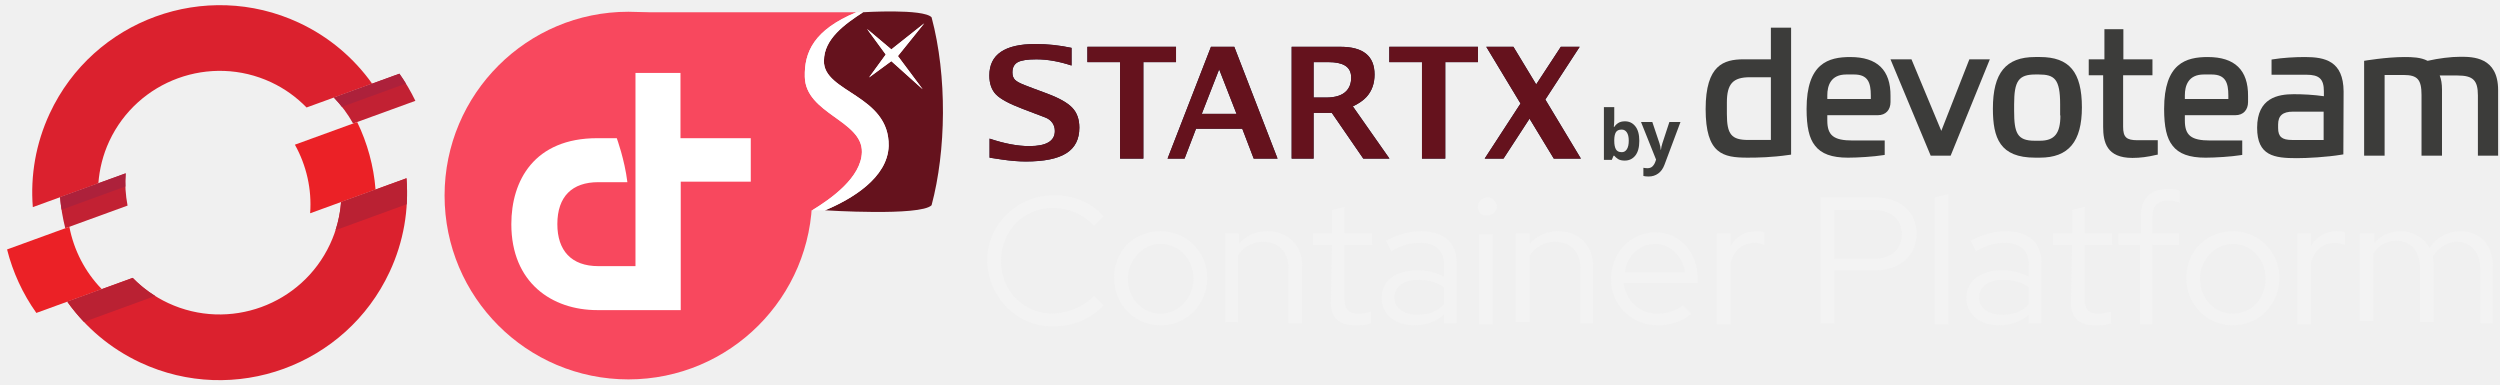
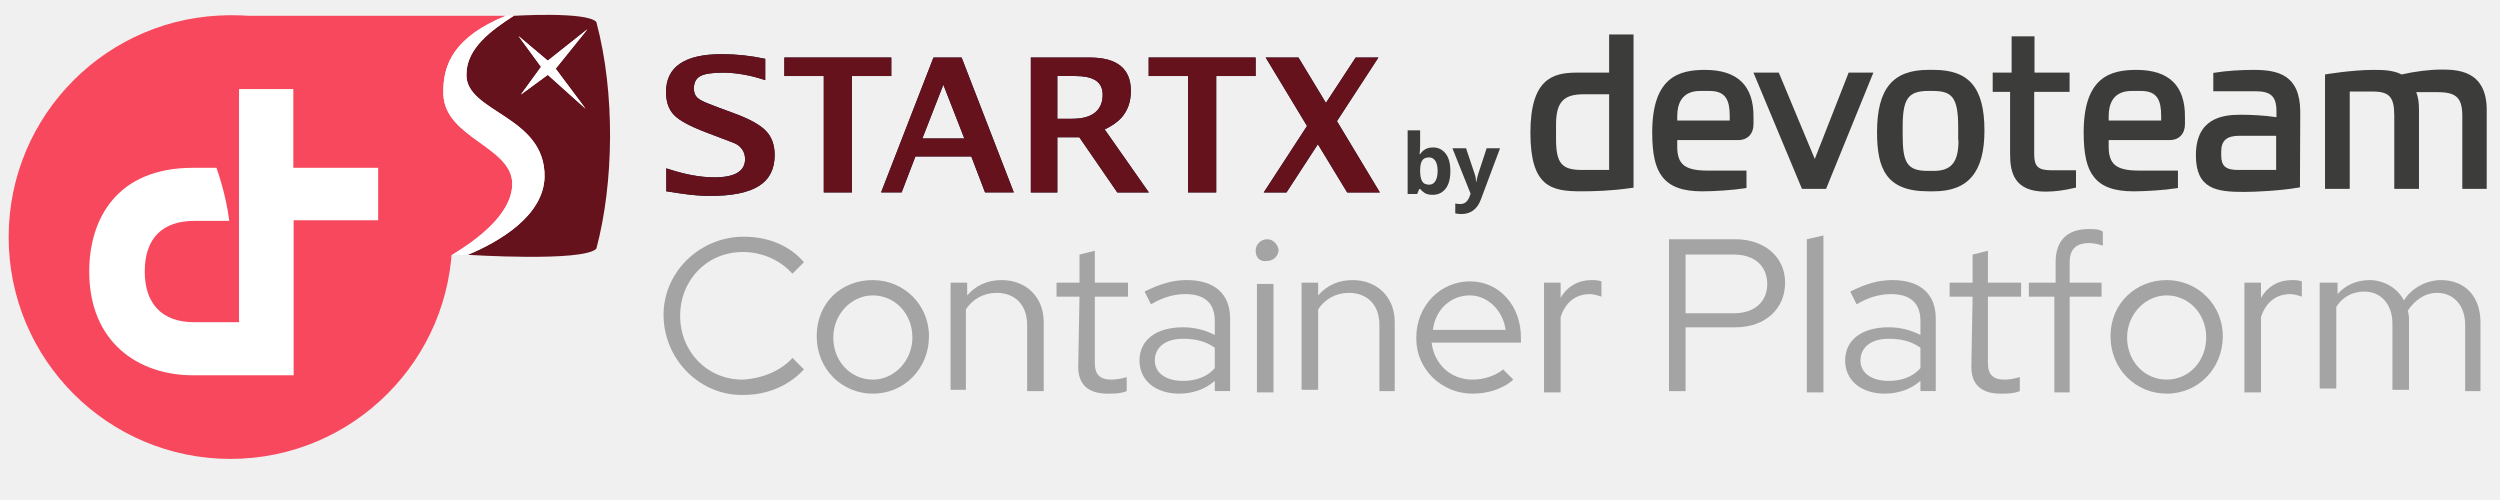
- <svg xmlns="http://www.w3.org/2000/svg" width="259.9" height="40" enable-background="new 0 0 259.9 40" version="1.1" viewBox="0 0 259.9 40">
-   <g transform="matrix(.82971 0 0 .82971 -1.8103 .53728)">
-     <path d="m54.228 11.987c-0.573-1.183-1.235-2.324-2.004-3.4l-8.213 2.989c0.955 0.978 1.758 2.076 2.414 3.251zm-36.303 9.083-8.215 2.989c0.105 1.317 0.333 2.619 0.651 3.894l7.804-2.841c-0.254-1.32-0.344-2.68-0.24-4.041" fill="#c22133" />
-     <path d="m36.156 9.66c1.709 0.797 3.189 1.885 4.438 3.16l8.213-2.989c-2.275-3.192-5.374-5.86-9.17-7.631-11.741-5.475-25.749-0.378-31.222 11.363-1.772 3.799-2.431 7.834-2.121 11.741l8.214-2.989c0.136-1.78 0.57-3.564 1.366-5.274 3.558-7.628 12.656-10.938 20.284-7.381" fill="#db212e" />
-     <path d="m44.916 24.668c-0.131 1.779-0.58 3.562-1.379 5.274-3.556 7.629-12.656 10.939-20.282 7.383-1.711-0.799-3.203-1.877-4.446-3.155l-8.196 2.982c2.27 3.192 5.365 5.861 9.164 7.634 11.741 5.474 25.746 0.376 31.221-11.365 1.774-3.796 2.428-7.831 2.115-11.735z" fill="#db212e" />
-     <path d="m46.935 14.641-7.804 2.84c1.45 2.598 2.135 5.588 1.91 8.595l8.196-2.981c-0.235-2.941-1.019-5.812-2.303-8.454m-36.063 13.124-7.804 2.842c0.716 2.845 1.96 5.549 3.67 7.955l8.195-2.984c-2.104-2.16-3.502-4.894-4.061-7.814" fill="#eb2126" />
-     <path d="m53.038 9.823c-0.259-0.42-0.527-0.834-0.814-1.236l-8.213 2.989c0.361 0.37 0.694 0.762 1.011 1.165zm-35.145 12.896c-0.02-0.547-0.011-1.097 0.031-1.649l-8.215 2.989c0.043 0.526 0.109 1.049 0.188 1.57l7.996-2.91z" fill="#ad213b" />
-     <path d="m53.112 21.686-8.196 2.982c-0.086 1.18-0.316 2.362-0.693 3.525l8.921-3.252c0.064-1.09 0.054-2.178-0.033-3.255m-42.499 15.468c0.631 0.889 1.33 1.736 2.089 2.536l8.922-3.254c-1.042-0.652-1.985-1.414-2.816-2.266z" fill="#ba2133" />
-   </g>
-   <g transform="matrix(1.2636 0 0 1.2636 -15.956 -12.785)" fill="#f3f3f3" stroke-width=".87">
+ <svg xmlns="http://www.w3.org/2000/svg" width="200" height="40" enable-background="new 0 0 259.9 40" version="1.1" viewBox="0 0 200 40">
+   <g transform="matrix(1.1734 0 0 1.1734 -57.041 -11.787)" fill="#a4a4a4" stroke-width=".87">
    <path d="m102.64 34.447 0.783 0.783c-1.044 1.131-2.523 1.74-4.089 1.74-2.958 0.087-5.394-2.349-5.481-5.306s2.349-5.394 5.306-5.481h0.174c1.653 0 3.132 0.609 4.089 1.74l-0.783 0.783c-0.87-0.957-2.088-1.479-3.393-1.479-2.436 0-4.263 1.914-4.263 4.35s1.827 4.35 4.263 4.35c1.392-0.087 2.61-0.609 3.393-1.479z" />
    <path d="m108.12 29.141c2.088 0 3.828 1.653 3.828 3.828s-1.653 3.915-3.828 3.915c-2.088 0-3.828-1.653-3.828-3.915s1.653-3.828 3.828-3.828zm2.697 3.915c0-1.653-1.218-2.871-2.697-2.871s-2.697 1.305-2.697 2.871c0 1.653 1.218 2.871 2.697 2.871s2.697-1.305 2.697-2.871z" />
    <path d="m113.42 29.315h1.131v0.87c0.609-0.696 1.392-1.044 2.349-1.044 1.653 0 2.871 1.131 2.871 2.871v4.698h-1.131v-4.524c0-1.305-0.783-2.175-2.088-2.175-0.87 0-1.653 0.435-2.088 1.131v5.481h-1.044z" />
    <path d="m122.21 30.272h-1.566v-0.957h1.566v-1.914l1.044-0.261v2.175h2.262v0.957h-2.262v4.524c0 0.783 0.348 1.131 1.131 1.131 0.348 0 0.783-0.087 1.044-0.174v0.957c-0.435 0.174-0.87 0.174-1.305 0.174-1.305 0-2.001-0.609-2.001-1.827z" />
    <path d="m126.3 34.621c0-1.392 1.131-2.262 2.958-2.262 0.783 0 1.479 0.174 2.175 0.522v-0.957c0-1.218-0.696-1.827-2.001-1.827-0.696 0-1.479 0.174-2.349 0.696l-0.435-0.87c1.044-0.522 1.914-0.783 2.871-0.783 1.914 0 2.958 0.957 2.958 2.61v4.958h-1.044v-0.696c-0.696 0.609-1.566 0.87-2.436 0.87-1.566 0-2.697-0.87-2.697-2.262zm2.958 1.392c0.87 0 1.653-0.261 2.175-0.87v-1.392c-0.609-0.435-1.305-0.609-2.175-0.609-1.218 0-1.914 0.609-1.914 1.479s0.783 1.392 1.914 1.392z" />
    <path d="m134.22 27.14c0-0.435 0.348-0.783 0.783-0.783s0.696 0.348 0.783 0.696c0 0.435-0.348 0.783-0.783 0.783-0.522 0.087-0.783-0.261-0.783-0.696zm1.218 9.656h-1.131v-7.394h1.131z" />
    <path d="m137.35 29.315h1.131v0.87c0.609-0.696 1.392-1.044 2.349-1.044 1.653 0 2.871 1.131 2.871 2.871v4.698h-1.044v-4.524c0-1.305-0.783-2.175-2.088-2.175-0.87 0-1.653 0.435-2.088 1.131v5.481h-1.131z" />
    <path d="m149 36.883c-2.088 0-3.828-1.653-3.828-3.741v-0.087c0-2.175 1.653-3.828 3.654-3.828s3.48 1.653 3.48 3.828v0.348h-6.089c0.174 1.479 1.305 2.523 2.784 2.523 0.783 0 1.566-0.261 2.088-0.696l0.696 0.696c-0.783 0.696-1.827 0.957-2.784 0.957zm-2.697-4.35h4.959c-0.174-1.305-1.218-2.349-2.436-2.349-1.305 0-2.349 0.957-2.523 2.349z" />
    <path d="m153.88 29.315h1.131v1.044c0.435-0.783 1.218-1.218 2.088-1.218 0.261 0 0.435 0 0.696 0.087v1.044c-0.261-0.087-0.522-0.174-0.783-0.174-0.957 0-1.653 0.522-2.001 1.566v5.133h-1.131z" />
    <path d="m162.4 26.357h4.524c2.001 0 3.393 1.218 3.393 2.958s-1.305 3.045-3.393 3.045h-3.393v4.35h-1.131zm1.131 1.044v4.002h3.306c1.392 0 2.262-0.783 2.262-2.001s-0.87-2.001-2.262-2.001z" />
    <path d="m172.93 36.796h-1.131v-10.439l1.131-0.261z" />
    <path d="m174.41 34.621c0-1.392 1.131-2.262 2.958-2.262 0.783 0 1.479 0.174 2.175 0.522v-0.957c0-1.218-0.696-1.827-2.001-1.827-0.696 0-1.479 0.174-2.349 0.696l-0.435-0.87c1.044-0.522 1.914-0.783 2.871-0.783 1.914 0 2.958 0.957 2.958 2.61v4.958h-1.044v-0.696c-0.696 0.609-1.566 0.87-2.436 0.87-1.566 0-2.697-0.87-2.697-2.262zm2.958 1.392c0.87 0 1.653-0.261 2.175-0.87v-1.392c-0.609-0.435-1.305-0.609-2.175-0.609-1.218 0-1.914 0.609-1.914 1.479s0.783 1.392 1.914 1.392z" />
    <path d="m183.1 30.272h-1.566v-0.957h1.566v-1.914l1.044-0.261v2.175h2.262v0.957h-2.262v4.524c0 0.783 0.348 1.131 1.131 1.131 0.348 0 0.783-0.087 1.044-0.174v0.957c-0.435 0.174-0.87 0.174-1.305 0.174-1.305 0-2.001-0.609-2.001-1.827z" />
    <path d="m188.76 29.315v-1.392c0-1.479 0.783-2.262 2.262-2.262 0.348 0 0.696 0 0.957 0.174v0.957c-0.261-0.087-0.609-0.174-0.957-0.174-0.87 0-1.305 0.435-1.305 1.305v1.392h2.175v0.957h-2.175v6.524h-1.044v-6.524h-1.74v-0.957z" />
    <path d="m196.33 29.141c2.088 0 3.828 1.653 3.828 3.828s-1.653 3.915-3.828 3.915c-2.088 0-3.828-1.653-3.828-3.915s1.74-3.828 3.828-3.828zm2.697 3.915c0-1.653-1.218-2.871-2.697-2.871s-2.697 1.305-2.697 2.871c0 1.653 1.218 2.871 2.697 2.871 1.566 0 2.697-1.305 2.697-2.871z" />
    <path d="m201.63 29.315h1.131v1.044c0.435-0.783 1.218-1.218 2.088-1.218 0.261 0 0.435 0 0.696 0.087v1.044c-0.261-0.087-0.522-0.174-0.783-0.174-0.957 0-1.653 0.522-2.001 1.566v5.133h-1.131z" />
    <path d="m206.85 29.315h1.131v0.783c0.522-0.609 1.305-0.957 2.175-0.957 0.957 0 1.914 0.522 2.349 1.392 0.522-0.87 1.566-1.392 2.523-1.392 1.653 0 2.697 1.131 2.697 2.871v4.698h-1.044v-4.524c0-1.305-0.783-2.175-1.914-2.175-0.783 0-1.479 0.435-2.001 1.218 0.087 0.261 0.087 0.435 0.087 0.696v4.698h-1.131v-4.524c0-1.305-0.783-2.175-1.914-2.175-0.783 0-1.479 0.348-1.914 1.044v5.567h-1.131v-7.22z" />
  </g>
-   <g fill="#3c3c3a">
+   <g transform="matrix(.9286 0 0 .9286 -42.225 .0849)" fill="#3c3c3a">
    <g stroke-width=".263">
      <path class="st0" d="m229.53 5.929c-2.261 0-4.548 0.631-4.548 5.389 0 1.866 0.263 3.049 0.867 3.812 0.657 0.867 1.761 1.262 3.443 1.262 0.999 0 2.681-0.105 3.654-0.263l0.158-0.026v-1.498h-3.338c-1.972 0-2.629-0.526-2.629-2.077v-0.552h5.257c0.815 0 1.314-0.552 1.314-1.367v-0.605c0.026-2.734-1.393-4.074-4.179-4.074zm2.103 4.364h-4.495v-0.394c0-0.973 0.342-2.155 1.971-2.155h0.815c1.446 0 1.735 0.867 1.735 2.182v0.368z" />
      <path class="st0" d="m212.07 5.929h-0.499c-3.049 0-4.39 1.656-4.39 5.362 0 3.075 0.736 5.099 4.39 5.099h0.499c2.97 0 4.364-1.656 4.364-5.231 0-3.68-1.314-5.231-4.364-5.231zm2.129 6.072c0 1.866-0.605 2.629-2.129 2.629h-0.552c-1.814 0-2.129-0.815-2.129-3.102v-0.683c0-2.445 0.473-3.102 2.234-3.102h0.315c1.656 0 2.234 0.473 2.234 3.102v1.157z" />
      <path class="st0" d="m192.36 5.929c-2.261 0-4.548 0.631-4.548 5.389 0 1.866 0.263 3.049 0.867 3.812 0.657 0.867 1.761 1.262 3.443 1.262 0.999 0 2.681-0.105 3.654-0.263l0.158-0.026v-1.498h-3.338c-1.971 0-2.629-0.526-2.629-2.077v-0.552h5.257c0.815 0 1.314-0.552 1.314-1.367v-0.605c0.026-2.734-1.393-4.074-4.179-4.074zm2.103 4.364h-4.495v-0.394c0-0.973 0.342-2.155 1.972-2.155h0.815c1.446 0 1.735 0.867 1.735 2.182v0.368z" />
      <path class="st0" d="m184.1 6.165h-2.892c-1.972 0.026-3.89 0.552-3.89 5.178 0 4.679 1.814 5.047 4.364 5.047 1.051 0 2.523-0.026 4.337-0.289l0.184-0.026v-13.196h-2.103zm0 8.385h-2.34c-1.761 0-2.234-0.578-2.234-2.708v-1.183c0-1.945 0.631-2.629 2.392-2.629h2.182z" />
      <path class="st0" d="m239.62 5.929c-1.078 0-2.366 0.079-3.312 0.237l-0.158 0.026v1.577h3.627c1.341 0 1.814 0.447 1.814 1.735v0.499c-1.104-0.158-2.182-0.21-3.128-0.21-1.63 0-3.812 0.368-3.812 3.496 0 2.918 1.787 3.154 4.127 3.154 1.051 0 3.128-0.105 4.679-0.368l0.158-0.026 0.026-6.545c-0.026-3.154-1.919-3.575-4.022-3.575zm1.945 8.622h-3.286c-1.051 0-1.446-0.342-1.446-1.235v-0.368c0-0.92 0.473-1.341 1.551-1.341h3.181z" />
    </g>
-     <polygon class="st0" transform="matrix(.26286 0 0 .26286 116.73 -23.774)" points="303.6 113.9 319.5 152 327.4 152 342.9 113.9 334.8 113.9 323.7 142.2 311.9 113.9" />
+     <polygon class="st0" transform="matrix(.26286 0 0 .26286 116.73 -23.774)" points="311.9 113.9 303.6 113.9 319.5 152 327.4 152 342.9 113.9 334.8 113.9 323.7 142.2" />
    <path class="st0" d="m220.72 13.184v-5.362h3.049v-1.656h-3.023v-3.128h-1.971v3.128h-1.63v1.656h1.498v5.362c0 1.603 0.368 3.233 3.049 3.233 0.789 0 1.603-0.105 2.471-0.315l0.158-0.026v-1.498h-2.103c-1.157 0-1.498-0.315-1.498-1.393z" stroke-width=".263" />
    <path class="st0" d="m255.79 5.902c-0.999 0-2.261 0.158-3.417 0.421-0.71-0.368-1.577-0.394-2.392-0.394-1.919 0-4.206 0.394-4.206 0.394v9.857h2.129v-8.385h1.971c1.446 0 1.866 0.473 1.866 2.077v6.309h2.129v-6.861c0-0.605-0.079-1.078-0.237-1.472h1.84c1.63 0 2.129 0.499 2.129 2.077v6.256h2.103v-6.808c0-3.47-2.655-3.47-3.917-3.47z" stroke-width=".263" />
  </g>
-   <path class="st1" d="m65.328 1.222c-10.541 0-19.11 8.543-19.11 19.11 0 10.541 8.543 19.11 19.11 19.11 10.541 0 19.11-8.543 19.11-19.11 0-10.567-8.543-19.11-19.11-19.11z" fill="#f8485e" stroke-width=".263" />
-   <g transform="matrix(.26286 0 0 .26286 -6.1118 -33.761)">
+   <path class="st1" d="m18.439 1.22c-9.788 0-17.746 7.933-17.746 17.746 0 9.788 7.933 17.746 17.746 17.746 9.788 0 17.746-7.933 17.746-17.746 0-9.812-7.933-17.746-17.746-17.746z" fill="#f8485e" stroke-width=".244" />
+   <g transform="matrix(.24409 0 0 .24409 -47.9 -31.266)">
    <g transform="matrix(.5203 0 0 .5203 285.44 21.098)">
      <g fill="#1b1f3e">
        <path class="st2" d="m534.83 279.95c4.06-4.52 6.09-10.19 6.09-17 0-14.05-8.63-21.07-25.92-21.07h-37.09v84.98h16.68v-34.74h13.86l23.91 34.74h19.89l-27.83-39.68c4.52-2.18 7.99-4.59 10.41-7.23zm-15.23-4.6c-3.14 3.41-8.38 5.11-15.7 5.11h-9.31v-26.93h11.38c5.33 0 9.41 0.82 12.24 2.47 3.3 1.87 4.94 4.97 4.94 9.29 0.01 4.14-1.17 7.49-3.55 10.06z" />
-         <polygon class="st2" points="347.47 326.86 365.18 326.86 365.18 253.53 390.01 253.53 390.01 241.87 322.64 241.87 322.64 253.53 347.47 253.53" />
+         <polygon class="st2" points="322.64 241.87 322.64 253.53 347.47 253.53 347.47 326.86 365.18 326.86 365.18 253.53 390.01 253.53 390.01 241.87" />
        <path class="st2" d="m416.58 241.87-33 84.98h12.93l8.69-22.67h35.19l8.67 22.67h18.12l-32.88-84.98zm-7.01 51 13.22-33.88 13.23 33.88z" />
        <path class="st2" d="m291.47 277.19-9.78-3.62-6.55-2.52c-3.8-1.46-6.31-2.82-7.53-4.08-1.31-1.34-1.96-3.22-1.96-5.63 0-3.68 1.35-6.25 4.03-7.75 2.68-1.46 7.39-2.19 14.14-2.19 8.39 0 17.32 1.57 26.78 4.71v-13.43c-9.16-1.95-18.27-2.93-27.36-2.93-23.42 0-35.13 7.97-35.13 23.9 0 6.17 1.69 10.98 5.06 14.47 3.37 3.45 10.07 7.06 20.07 10.86l9.36 3.57 7.88 2.99c2.38 0.88 4.24 2.28 5.58 4.19 1.22 1.76 1.83 3.8 1.83 6.13 0 7.66-6.46 11.5-19.38 11.5-8.89 0-18.96-1.9-30.23-5.69v14.47l9.08 1.38c6.82 1.03 12.97 1.54 18.45 1.54 13.91 0 24.17-2.08 30.76-6.25 6.63-4.14 9.95-10.63 9.95-19.47 0-6.39-1.83-11.46-5.47-15.21-3.62-3.81-10.15-7.45-19.58-10.94z" />
-         <polygon class="st2" points="696.84 241.87 682.52 241.87 663.78 270.46 646.48 241.87 625.84 241.87 651.88 285 624.63 326.86 638.94 326.86 658.72 296.49 677.17 326.86 697.76 326.86 670.73 281.96" />
-         <polygon class="st2" points="594.68 253.53 619.51 253.53 619.51 241.87 552.13 241.87 552.13 253.53 576.97 253.53 576.97 326.86 594.68 326.86" />
+         <polygon class="st2" points="682.52 241.87 663.78 270.46 646.48 241.87 625.84 241.87 651.88 285 624.63 326.86 638.94 326.86 658.72 296.49 677.17 326.86 697.76 326.86 670.73 281.96 696.84 241.87" />
+         <polygon class="st2" points="576.97 253.53 576.97 326.86 594.68 326.86 594.68 253.53 619.51 253.53 619.51 241.87 552.13 241.87 552.13 253.53" />
      </g>
      <g fill="#65121d">
-         <polygon class="st0" points="322.64 241.87 322.64 253.53 347.47 253.53 347.47 326.86 365.18 326.86 365.18 253.53 390.01 253.53 390.01 241.87" />
+         <polygon class="st0" points="365.18 253.53 390.01 253.53 390.01 241.87 322.64 241.87 322.64 253.53 347.47 253.53 347.47 326.86 365.18 326.86" />
        <path class="st0" d="m275.83 329.04c13.91 0 24.17-2.08 30.76-6.25 6.63-4.14 9.95-10.63 9.95-19.47 0-6.39-1.83-11.46-5.47-15.21-3.64-3.79-10.17-7.43-19.6-10.91l-9.78-3.62-6.55-2.52c-3.8-1.46-6.31-2.82-7.53-4.08-1.31-1.34-1.96-3.22-1.96-5.63 0-3.68 1.35-6.25 4.03-7.75 2.68-1.46 7.39-2.19 14.14-2.19 8.39 0 17.32 1.57 26.78 4.71v-13.43c-9.16-1.95-18.27-2.93-27.36-2.93-23.42 0-35.13 7.97-35.13 23.9 0 6.17 1.69 10.98 5.06 14.47 3.37 3.45 10.07 7.06 20.07 10.86l9.36 3.57 7.88 2.99c2.38 0.88 4.24 2.28 5.58 4.19 1.22 1.76 1.83 3.8 1.83 6.13 0 7.66-6.46 11.5-19.38 11.5-8.89 0-18.96-1.9-30.23-5.69v14.47l9.08 1.38c6.84 1 12.99 1.51 18.47 1.51z" />
-         <polygon class="st0" points="658.72 296.49 677.17 326.86 697.76 326.86 670.73 281.96 696.84 241.87 682.52 241.87 663.78 270.46 646.48 241.87 625.84 241.87 651.88 285 624.63 326.86 638.94 326.86" />
-         <polygon class="st0" points="552.13 241.87 552.13 253.53 576.97 253.53 576.97 326.86 594.68 326.86 594.68 253.53 619.51 253.53 619.51 241.87" />
+         <polygon class="st0" points="677.17 326.86 697.76 326.86 670.73 281.96 696.84 241.87 682.52 241.87 663.78 270.46 646.48 241.87 625.84 241.87 651.88 285 624.63 326.86 638.94 326.86 658.72 296.49" />
+         <polygon class="st0" points="594.68 253.53 619.51 253.53 619.51 241.87 552.13 241.87 552.13 253.53 576.97 253.53 576.97 326.86 594.68 326.86" />
        <path class="st0" d="m524.42 287.18c4.52-2.18 7.99-4.59 10.41-7.23 4.06-4.52 6.09-10.19 6.09-17 0-14.05-8.63-21.07-25.92-21.07h-37.09v84.98h16.68v-34.74h13.86l23.91 34.74h19.89zm-4.82-11.83c-3.14 3.41-8.38 5.11-15.7 5.11h-9.31v-26.93h11.38c5.33 0 9.41 0.82 12.24 2.47 3.3 1.87 4.94 4.97 4.94 9.29 0.01 4.14-1.17 7.49-3.55 10.06z" />
        <path class="st0" d="m434.29 241.87h-17.71l-33 84.98h12.93l8.69-22.67h35.19l8.67 22.67h18.12zm-24.72 51 13.22-33.88 13.23 33.88z" />
      </g>
    </g>
    <path class="st1" d="m269.73 133.28 52 33.348v44.98h22.716c7.453-4.541 19.44-12.957 19.675-23.015 0.272-12.463-22.257-15.148-22.577-29.729-0.242-9.814 3.591-18.609 20.401-25.585z" fill="#f8485e" stroke-width=".607" />
    <path class="st0" d="m388.76 137.68-10.409 12.927 9.799 13.122-12.386-11.114-8.807 6.463 6.607-9.075-7.399-10.101 9.599 8.081zm-24.167-4.4c-7.254 4.699-15.486 10.589-15.486 19.176-0.399 12.518 25.992 13.519 25.593 33.708-0.387 12.621-14.64 21.044-25.152 25.444 0 0 37.714 2.424 42.138-2 5.744-21.436 6.247-51.013 0-74.328-3.249-3.498-27.093-2-27.093-2z" fill="#65121d" stroke-width=".607" />
    <text x="655.449" y="191.667" fill="#3c3c3a" font-family="Niconne" font-size="27.435px" letter-spacing="0px" stroke-width=".429" word-spacing="0px" style="line-height:1.25" xml:space="preserve">
      <tspan x="655.449" y="191.667" fill="#3c3c3a" font-family="Montserrat" font-size="27.435px" font-weight="600" stroke-width=".429">by</tspan>
    </text>
  </g>
-   <g fill="#fff">
+   <g transform="matrix(.9286 0 0 .9286 -42.225 .0849)" fill="#fff">
    <path class="st3" d="m92.387 15.172c0.105-5.305-6.832-5.57-6.727-8.861 0-2.257 2.163-3.805 4.071-5.041h-0.699c-4.419 1.834-5.426 4.146-5.363 6.725 0.086 3.833 6.008 4.538 5.935 7.815-0.062 2.644-3.211 4.854-5.172 6.05h1.343c2.765-1.155 6.511-3.369 6.613-6.688z" stroke-width=".16" />
-     <polygon class="st3" transform="matrix(.15889 0 0 .16043 64.098 -37.434)" points="201.29 248.47 184.07 269.65 200.28 291.15 179.79 272.95 165.22 283.53 176.15 268.66 163.91 252.11 179.79 265.35" />
+     <polygon class="st3" transform="matrix(.15889 0 0 .16043 64.098 -37.434)" points="176.15 268.66 163.91 252.11 179.79 265.35 201.29 248.47 184.07 269.65 200.28 291.15 179.79 272.95 165.22 283.53" />
    <path class="st2" d="m78.077 18.886h-7.308v13.353h-8.674c-4.705 0-8.937-2.839-8.937-8.937 0-4.521 2.366-8.937 8.937-8.937h2.024s0.815 2.208 1.104 4.574h-3.023c-2.708 0-4.258 1.472-4.258 4.364 0 2.734 1.446 4.364 4.258 4.364h3.864v-20.083h4.679v6.782h7.308v4.521z" stroke-width=".263" />
  </g>
</svg>
